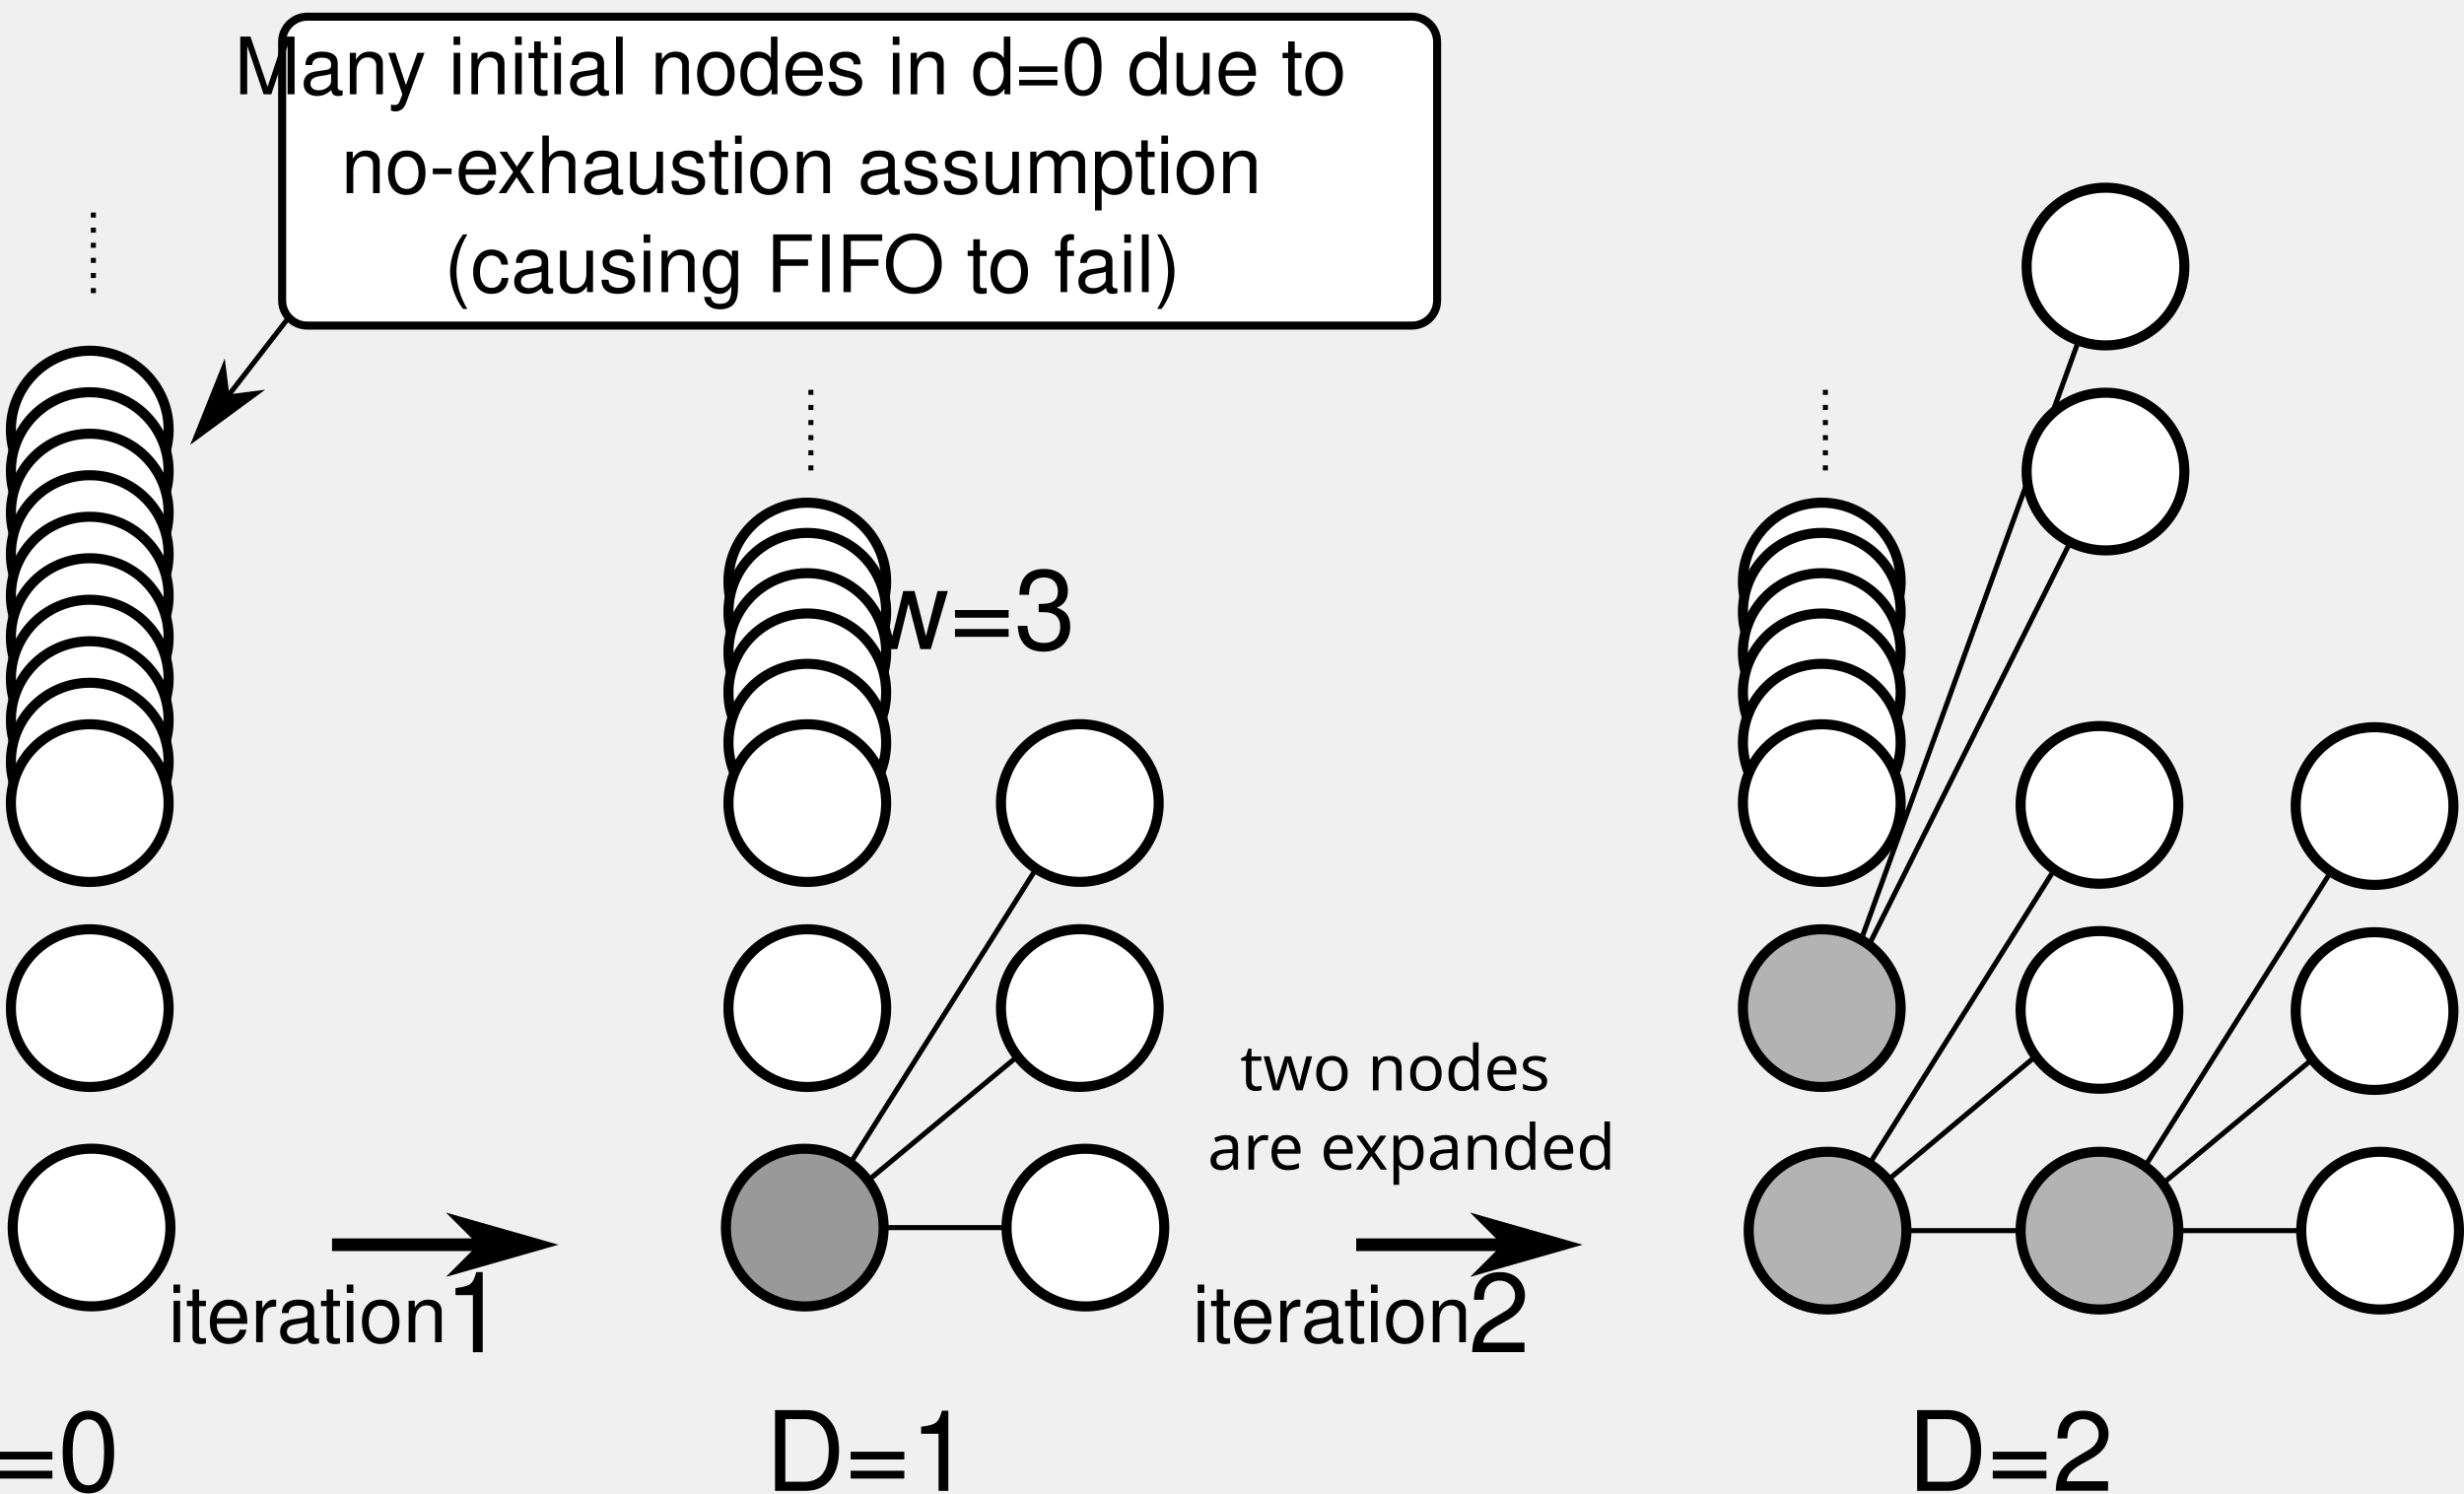
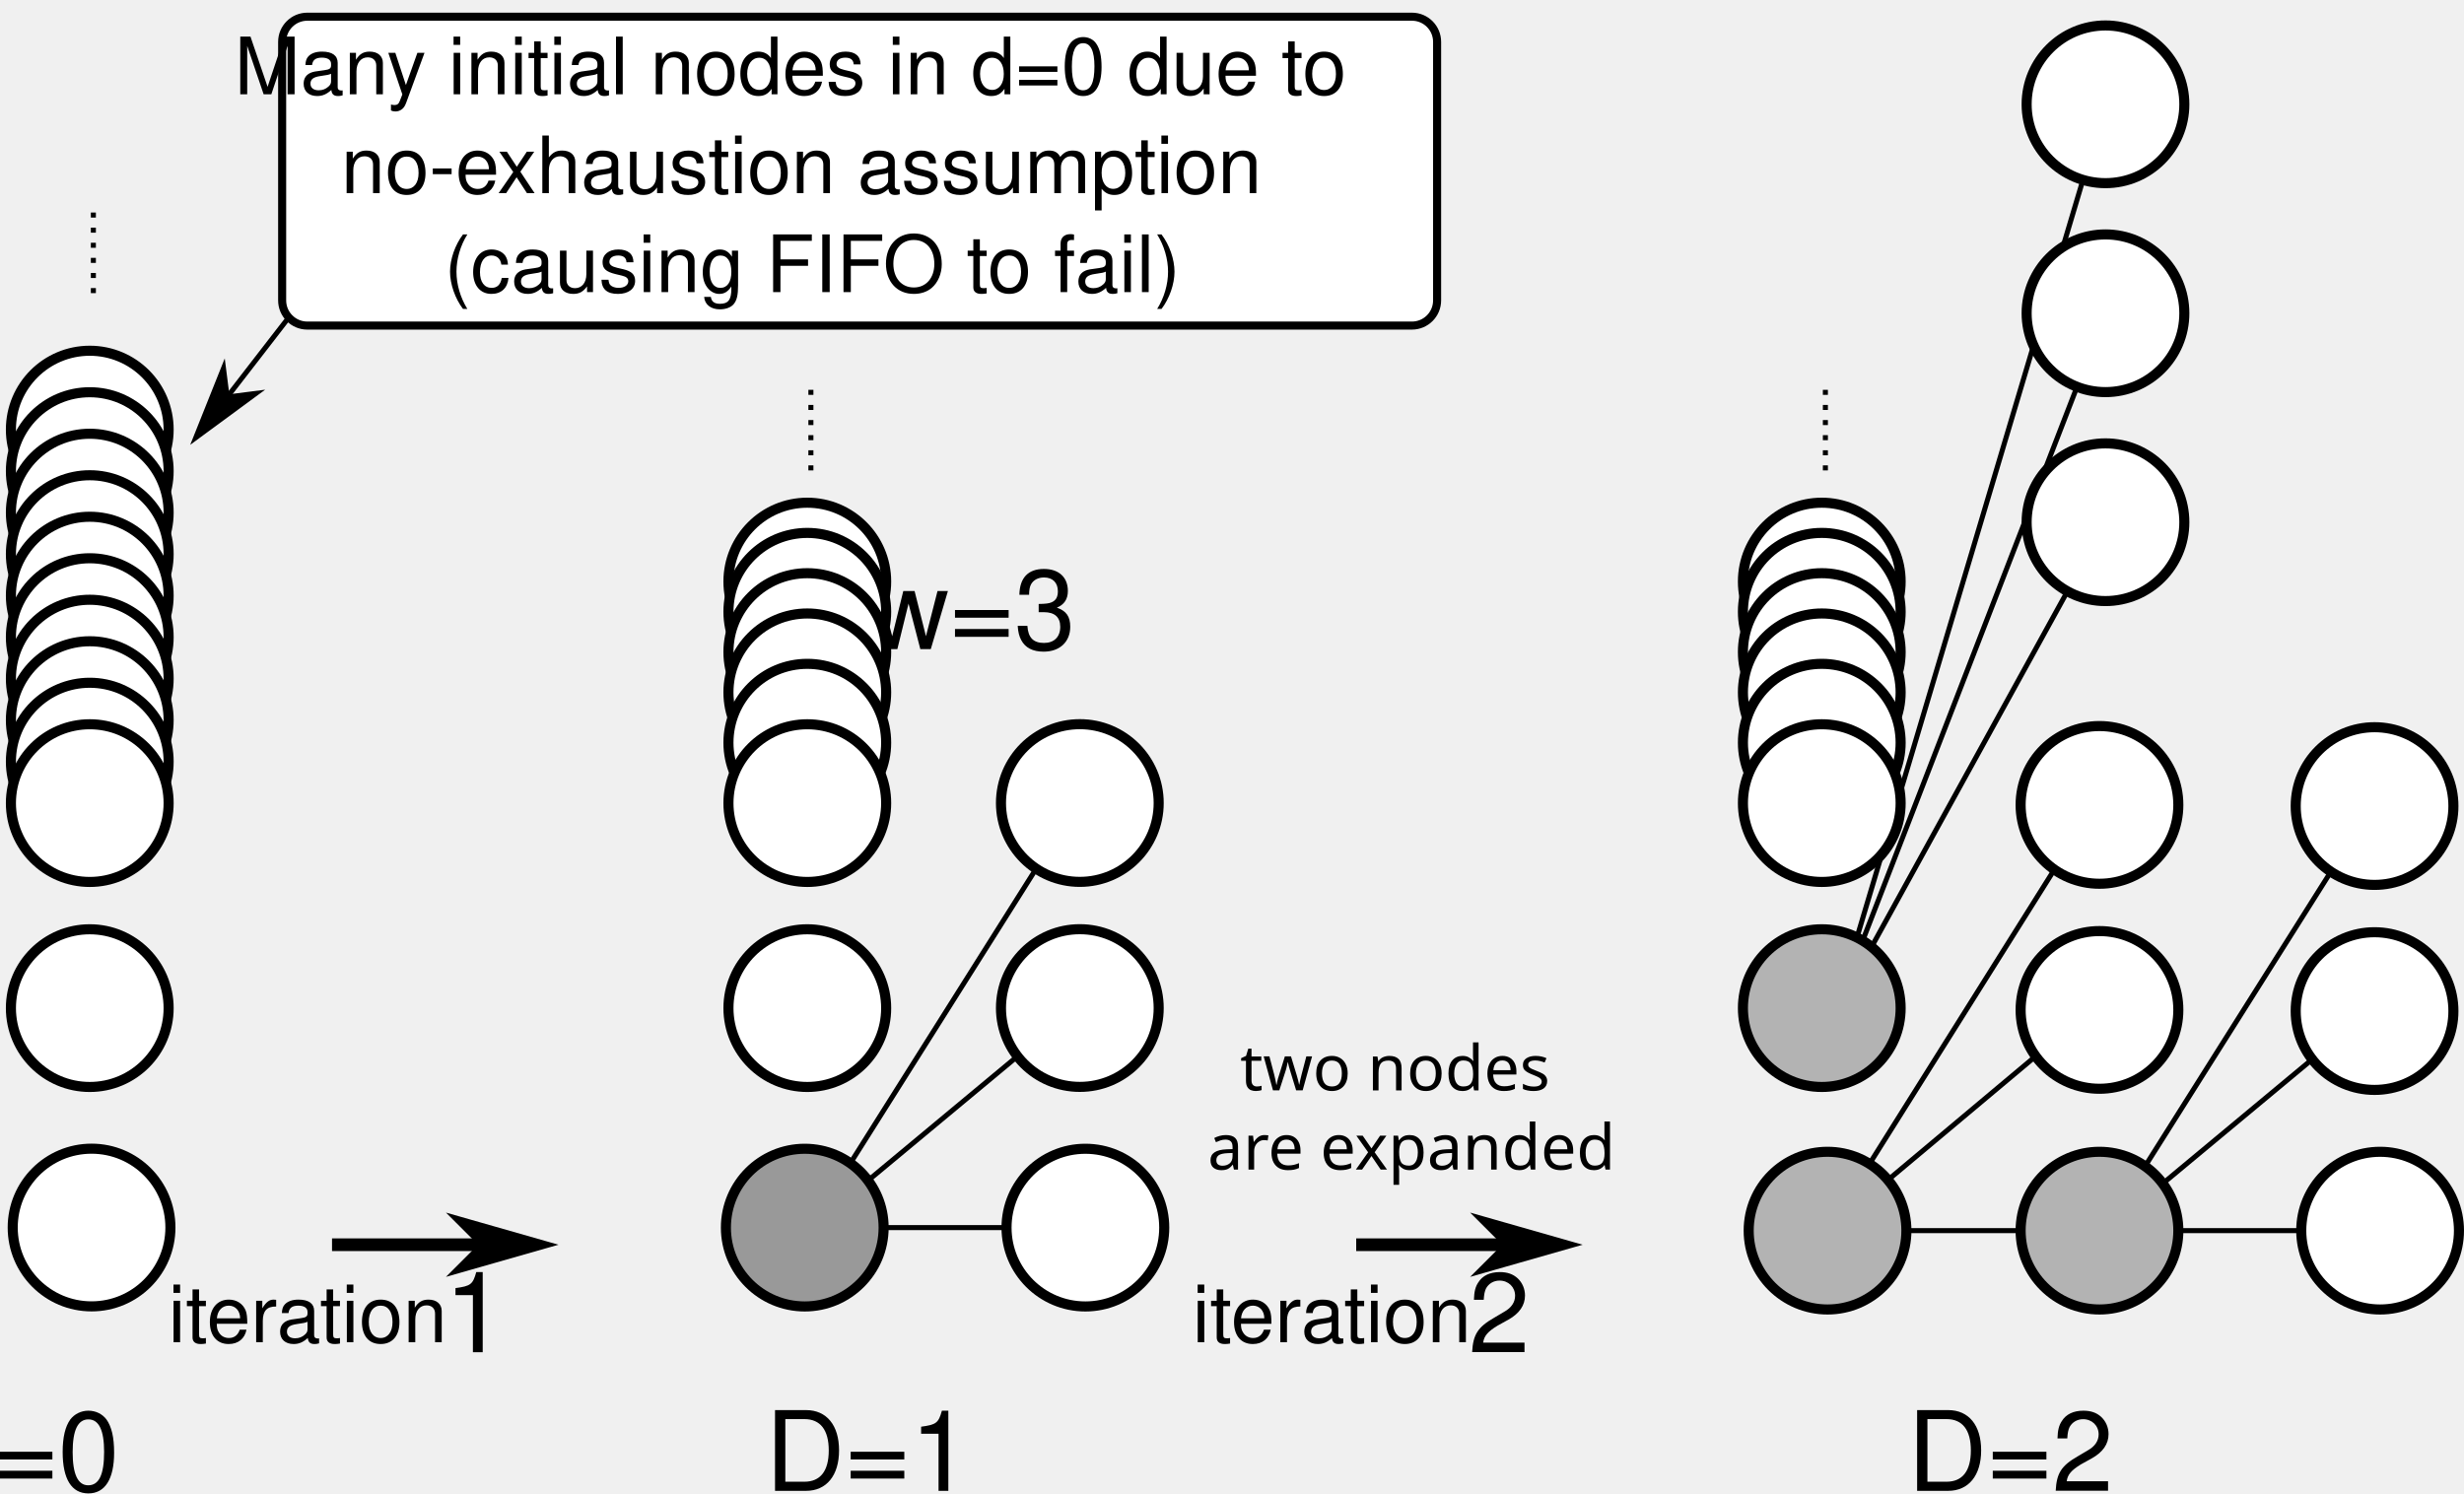
<svg xmlns="http://www.w3.org/2000/svg" width="109.811mm" height="66.562mm" viewBox="0 0 389.094 235.851" id="svg2" version="1.1">
  <defs id="defs4">
    <marker orient="auto" refY="0" refX="0" id="Arrow1Mend" style="overflow:visible">
      <path id="path5081" d="M 0,0 5,-5 -12.5,0 5,5 0,0 Z" style="fill:#000000;fill-opacity:1;fill-rule:evenodd;stroke:#000000;stroke-width:1pt;stroke-opacity:1" transform="matrix(-0.4,0,0,-0.4,-4,0)" />
    </marker>
    <marker orient="auto" refY="0" refX="0" id="Arrow2Lend" style="overflow:visible">
      <path id="path5093" style="fill:#000000;fill-opacity:1;fill-rule:evenodd;stroke:#000000;stroke-width:0.625;stroke-linejoin:round;stroke-opacity:1" d="M 8.719,4.034 -2.207,0.016 8.719,-4.002 c -1.745,2.372 -1.735,5.617 -6e-7,8.035 z" transform="matrix(-1.1,0,0,-1.1,-1.1,0)" />
    </marker>
    <marker orient="auto" refY="0" refX="0" id="marker5519" style="overflow:visible">
      <path id="path5521" d="M 0,0 5,-5 -12.5,0 5,5 0,0 Z" style="fill:#000000;fill-opacity:1;fill-rule:evenodd;stroke:#000000;stroke-width:1pt;stroke-opacity:1" transform="matrix(-0.8,0,0,-0.8,-10,0)" />
    </marker>
    <marker style="overflow:visible" id="marker5467" refX="0" refY="0" orient="auto">
      <path transform="matrix(-0.8,0,0,-0.8,-10,0)" style="fill:#000000;fill-opacity:1;fill-rule:evenodd;stroke:#000000;stroke-width:1pt;stroke-opacity:1" d="M 0,0 5,-5 -12.5,0 5,5 0,0 Z" id="path5469" />
    </marker>
    <marker orient="auto" refY="0" refX="0" id="Arrow1Lend" style="overflow:visible">
      <path id="path5075" d="M 0,0 5,-5 -12.5,0 5,5 0,0 Z" style="fill:#000000;fill-opacity:1;fill-rule:evenodd;stroke:#000000;stroke-width:1pt;stroke-opacity:1" transform="matrix(-0.8,0,0,-0.8,-10,0)" />
    </marker>
    <marker orient="auto" refY="0" refX="0" id="Arrow1Mend-8" style="overflow:visible">
      <path id="path5081-5" d="M 0,0 5,-5 -12.5,0 5,5 0,0 Z" style="fill:#000000;fill-opacity:1;fill-rule:evenodd;stroke:#000000;stroke-width:1pt;stroke-opacity:1" transform="matrix(-0.4,0,0,-0.4,-4,0)" />
    </marker>
    <marker orient="auto" refY="0" refX="0" id="Arrow1Mend-5" style="overflow:visible">
      <path id="path5081-6" d="M 0,0 5,-5 -12.5,0 5,5 0,0 Z" style="fill:#000000;fill-opacity:1;fill-rule:evenodd;stroke:#000000;stroke-width:1pt;stroke-opacity:1" transform="matrix(-0.4,0,0,-0.4,-4,0)" />
    </marker>
  </defs>
  <g id="layer1" transform="translate(157.3081,-87.82205)">
    <path style="fill:none;fill-rule:evenodd;stroke:#000000;stroke-width:0.795px;stroke-linecap:butt;stroke-linejoin:miter;stroke-opacity:1;marker-end:url(#Arrow1Lend)" d="m -103.038,126.746 -23.29,30.106" id="path5066" />
    <text xml:space="preserve" style="color:#000000;font-style:normal;font-variant:normal;font-weight:normal;font-stretch:normal;font-size:17.496px;line-height:125%;font-family:'Nimbus Sans L';-inkscape-font-specification:'Nimbus Sans L';text-indent:0;text-align:center;text-decoration:none;text-decoration-line:none;letter-spacing:normal;word-spacing:normal;text-transform:none;direction:ltr;block-progression:tb;writing-mode:lr-tb;baseline-shift:baseline;text-anchor:middle;display:inline;overflow:visible;visibility:visible;opacity:1;fill:#000000;fill-opacity:1;fill-rule:nonzero;stroke:none;stroke-width:6.7;stroke-linecap:butt;stroke-linejoin:miter;stroke-miterlimit:4;stroke-dasharray:none;stroke-dashoffset:0;stroke-opacity:1;marker:none;marker-start:none;marker-mid:none;marker-end:none;enable-background:accumulate" x="-142.566" y="323.271" id="text4414">
      <tspan id="tspan4416" x="-142.566" y="323.271">D=0</tspan>
    </text>
    <g id="g6090">
      <circle r="12.452" cy="155.666" cx="-143.134" id="path3336-62-6-0-8-4-7-7-8" style="color:#000000;display:inline;overflow:visible;visibility:visible;opacity:1;fill:#ffffff;fill-opacity:1;fill-rule:nonzero;stroke:#000000;stroke-width:1.591;stroke-linecap:butt;stroke-linejoin:miter;stroke-miterlimit:4;stroke-dasharray:none;stroke-dashoffset:0;stroke-opacity:1;marker:none;marker-start:none;marker-mid:none;marker-end:none;enable-background:accumulate" />
      <circle r="12.452" cy="162.22" cx="-143.134" id="path3336-62-6-0-8-4-7-10" style="color:#000000;display:inline;overflow:visible;visibility:visible;opacity:1;fill:#ffffff;fill-opacity:1;fill-rule:nonzero;stroke:#000000;stroke-width:1.591;stroke-linecap:butt;stroke-linejoin:miter;stroke-miterlimit:4;stroke-dasharray:none;stroke-dashoffset:0;stroke-opacity:1;marker:none;marker-start:none;marker-mid:none;marker-end:none;enable-background:accumulate" />
      <circle r="12.452" cy="168.775" cx="-143.134" id="path3336-62-6-0-8-4-91-3" style="color:#000000;display:inline;overflow:visible;visibility:visible;opacity:1;fill:#ffffff;fill-opacity:1;fill-rule:nonzero;stroke:#000000;stroke-width:1.591;stroke-linecap:butt;stroke-linejoin:miter;stroke-miterlimit:4;stroke-dasharray:none;stroke-dashoffset:0;stroke-opacity:1;marker:none;marker-start:none;marker-mid:none;marker-end:none;enable-background:accumulate" />
      <circle r="12.452" cy="175.329" cx="-143.134" id="path3336-62-6-0-8-4-0-0" style="color:#000000;display:inline;overflow:visible;visibility:visible;opacity:1;fill:#ffffff;fill-opacity:1;fill-rule:nonzero;stroke:#000000;stroke-width:1.591;stroke-linecap:butt;stroke-linejoin:miter;stroke-miterlimit:4;stroke-dasharray:none;stroke-dashoffset:0;stroke-opacity:1;marker:none;marker-start:none;marker-mid:none;marker-end:none;enable-background:accumulate" />
      <circle r="12.452" cy="181.884" cx="-143.134" id="path3336-62-6-0-8-4-7-7" style="color:#000000;display:inline;overflow:visible;visibility:visible;opacity:1;fill:#ffffff;fill-opacity:1;fill-rule:nonzero;stroke:#000000;stroke-width:1.591;stroke-linecap:butt;stroke-linejoin:miter;stroke-miterlimit:4;stroke-dasharray:none;stroke-dashoffset:0;stroke-opacity:1;marker:none;marker-start:none;marker-mid:none;marker-end:none;enable-background:accumulate" />
      <circle r="12.452" cy="188.439" cx="-143.134" id="path3336-62-6-0-8-4-7" style="color:#000000;display:inline;overflow:visible;visibility:visible;opacity:1;fill:#ffffff;fill-opacity:1;fill-rule:nonzero;stroke:#000000;stroke-width:1.591;stroke-linecap:butt;stroke-linejoin:miter;stroke-miterlimit:4;stroke-dasharray:none;stroke-dashoffset:0;stroke-opacity:1;marker:none;marker-start:none;marker-mid:none;marker-end:none;enable-background:accumulate" />
      <circle r="12.452" cy="194.993" cx="-143.134" id="path3336-62-6-0-8-4-91" style="color:#000000;display:inline;overflow:visible;visibility:visible;opacity:1;fill:#ffffff;fill-opacity:1;fill-rule:nonzero;stroke:#000000;stroke-width:1.591;stroke-linecap:butt;stroke-linejoin:miter;stroke-miterlimit:4;stroke-dasharray:none;stroke-dashoffset:0;stroke-opacity:1;marker:none;marker-start:none;marker-mid:none;marker-end:none;enable-background:accumulate" />
      <circle r="12.452" cy="201.548" cx="-143.134" id="path3336-62-6-0-8-4-0" style="color:#000000;display:inline;overflow:visible;visibility:visible;opacity:1;fill:#ffffff;fill-opacity:1;fill-rule:nonzero;stroke:#000000;stroke-width:1.591;stroke-linecap:butt;stroke-linejoin:miter;stroke-miterlimit:4;stroke-dasharray:none;stroke-dashoffset:0;stroke-opacity:1;marker:none;marker-start:none;marker-mid:none;marker-end:none;enable-background:accumulate" />
      <circle r="12.452" cy="208.102" cx="-143.134" id="path3336-62-6-0-8-4-9" style="color:#000000;display:inline;overflow:visible;visibility:visible;opacity:1;fill:#ffffff;fill-opacity:1;fill-rule:nonzero;stroke:#000000;stroke-width:1.591;stroke-linecap:butt;stroke-linejoin:miter;stroke-miterlimit:4;stroke-dasharray:none;stroke-dashoffset:0;stroke-opacity:1;marker:none;marker-start:none;marker-mid:none;marker-end:none;enable-background:accumulate" />
      <circle r="12.452" cy="281.686" cx="-142.85" id="path3336-3-7-6" style="color:#000000;display:inline;overflow:visible;visibility:visible;opacity:1;fill:#ffffff;fill-opacity:1;fill-rule:nonzero;stroke:#000000;stroke-width:1.591;stroke-linecap:butt;stroke-linejoin:miter;stroke-miterlimit:4;stroke-dasharray:none;stroke-dashoffset:0;stroke-opacity:1;marker:none;marker-start:none;marker-mid:none;marker-end:none;enable-background:accumulate" />
      <circle r="12.452" cy="247.035" cx="-143.134" id="path3336-35-2-2-2-5" style="color:#000000;display:inline;overflow:visible;visibility:visible;opacity:1;fill:#ffffff;fill-opacity:1;fill-rule:nonzero;stroke:#000000;stroke-width:1.591;stroke-linecap:butt;stroke-linejoin:miter;stroke-miterlimit:4;stroke-dasharray:none;stroke-dashoffset:0;stroke-opacity:1;marker:none;marker-start:none;marker-mid:none;marker-end:none;enable-background:accumulate" />
      <circle r="12.452" cy="214.657" cx="-143.134" id="path3336-62-6-0-8-4" style="color:#000000;display:inline;overflow:visible;visibility:visible;opacity:1;fill:#ffffff;fill-opacity:1;fill-rule:nonzero;stroke:#000000;stroke-width:1.591;stroke-linecap:butt;stroke-linejoin:miter;stroke-miterlimit:4;stroke-dasharray:none;stroke-dashoffset:0;stroke-opacity:1;marker:none;marker-start:none;marker-mid:none;marker-end:none;enable-background:accumulate" />
      <path id="path4527" d="m -142.566,134.113 0,-14.201" style="fill:none;fill-rule:evenodd;stroke:#000000;stroke-width:0.795;stroke-linecap:butt;stroke-linejoin:miter;stroke-miterlimit:4;stroke-dasharray:0.795, 1.591;stroke-dashoffset:0;stroke-opacity:1" />
    </g>
    <rect style="color:#000000;clip-rule:nonzero;display:inline;overflow:visible;visibility:visible;opacity:1;isolation:auto;mix-blend-mode:normal;color-interpolation:sRGB;color-interpolation-filters:linearRGB;solid-color:#000000;solid-opacity:1;fill:#ffffff;fill-opacity:1;fill-rule:nonzero;stroke:#000000;stroke-width:1.272;stroke-linecap:butt;stroke-linejoin:miter;stroke-miterlimit:4;stroke-dasharray:none;stroke-dashoffset:0;stroke-opacity:1;marker:none;marker-start:none;marker-mid:none;marker-end:none;color-rendering:auto;image-rendering:auto;shape-rendering:auto;text-rendering:auto;enable-background:accumulate" id="rect5348" width="182.383" height="48.783" x="-112.755" y="90.458" rx="3.976" ry="3.976" />
    <text xml:space="preserve" style="color:#000000;font-style:normal;font-variant:normal;font-weight:normal;font-stretch:normal;font-size:17.496px;line-height:125%;font-family:'Nimbus Sans L';-inkscape-font-specification:'Nimbus Sans L';text-indent:0;text-align:center;text-decoration:none;text-decoration-line:none;text-decoration-style:solid;text-decoration-color:#000000;letter-spacing:normal;word-spacing:normal;text-transform:none;direction:ltr;block-progression:tb;writing-mode:lr-tb;baseline-shift:baseline;text-anchor:middle;white-space:normal;clip-rule:nonzero;display:inline;overflow:visible;visibility:visible;opacity:1;isolation:auto;mix-blend-mode:normal;color-interpolation:sRGB;color-interpolation-filters:linearRGB;solid-color:#000000;solid-opacity:1;fill:#000000;fill-opacity:1;fill-rule:nonzero;stroke:none;stroke-width:6.7;stroke-linecap:butt;stroke-linejoin:miter;stroke-miterlimit:4;stroke-dasharray:none;stroke-dashoffset:0;stroke-opacity:1;marker:none;marker-start:none;marker-mid:none;marker-end:none;color-rendering:auto;image-rendering:auto;shape-rendering:auto;text-rendering:auto;enable-background:accumulate" x="266.315" y="320.716" id="text4911">
      <tspan id="tspan4913" x="266.315" y="320.716" />
    </text>
    <text xml:space="preserve" style="color:#000000;font-style:normal;font-variant:normal;font-weight:normal;font-stretch:normal;font-size:17.496px;line-height:125%;font-family:'Nimbus Sans L';-inkscape-font-specification:'Nimbus Sans L';text-indent:0;text-align:center;text-decoration:none;text-decoration-line:none;letter-spacing:normal;word-spacing:normal;text-transform:none;direction:ltr;block-progression:tb;writing-mode:lr-tb;baseline-shift:baseline;text-anchor:middle;display:inline;overflow:visible;visibility:visible;opacity:1;fill:#000000;fill-opacity:1;fill-rule:nonzero;stroke:none;stroke-width:6.7;stroke-linecap:butt;stroke-linejoin:miter;stroke-miterlimit:4;stroke-dasharray:none;stroke-dashoffset:0;stroke-opacity:1;marker:none;marker-start:none;marker-mid:none;marker-end:none;enable-background:accumulate" x="-8.036" y="323.271" id="text4414-0">
      <tspan id="tspan4416-7" x="-8.036" y="323.271">D=1</tspan>
    </text>
    <g id="g6071" transform="translate(14,0)">
      <text id="text4224" y="190.334" x="-0.699" style="color:#000000;font-style:normal;font-variant:normal;font-weight:normal;font-stretch:normal;font-size:17.496px;line-height:125%;font-family:'Nimbus Sans L';-inkscape-font-specification:'Nimbus Sans L';text-indent:0;text-align:center;text-decoration:none;text-decoration-line:none;letter-spacing:normal;word-spacing:normal;text-transform:none;direction:ltr;block-progression:tb;writing-mode:lr-tb;baseline-shift:baseline;text-anchor:middle;display:inline;overflow:visible;visibility:visible;opacity:1;fill:#000000;fill-opacity:1;fill-rule:nonzero;stroke:none;stroke-width:6.7;stroke-linecap:butt;stroke-linejoin:miter;stroke-miterlimit:4;stroke-dasharray:none;stroke-dashoffset:0;stroke-opacity:1;marker:none;marker-start:none;marker-mid:none;marker-end:none;enable-background:accumulate" xml:space="preserve">
        <tspan y="190.334" x="-0.699" id="tspan4226">w=3</tspan>
      </text>
      <path id="path4218-3-8-9" d="m -0.79,246.455 -42.944,35.709" style="fill:none;fill-rule:evenodd;stroke:#000000;stroke-width:0.795px;stroke-linecap:butt;stroke-linejoin:miter;stroke-opacity:1" />
      <path id="path4216-6-7-2" d="m -0.79,214.076 -42.944,68.087" style="fill:none;fill-rule:evenodd;stroke:#000000;stroke-width:0.795px;stroke-linecap:butt;stroke-linejoin:miter;stroke-opacity:1" />
      <circle r="12.452" cy="247.023" cx="-0.79" id="path3336-35-2-2-2" style="color:#000000;display:inline;overflow:visible;visibility:visible;opacity:1;fill:#ffffff;fill-opacity:1;fill-rule:nonzero;stroke:#000000;stroke-width:1.591;stroke-linecap:butt;stroke-linejoin:miter;stroke-miterlimit:4;stroke-dasharray:none;stroke-dashoffset:0;stroke-opacity:1;marker:none;marker-start:none;marker-mid:none;marker-end:none;enable-background:accumulate" />
      <circle r="12.452" cy="214.644" cx="-0.79" id="path3336-62-6-0-8" style="color:#000000;display:inline;overflow:visible;visibility:visible;opacity:1;fill:#ffffff;fill-opacity:1;fill-rule:nonzero;stroke:#000000;stroke-width:1.591;stroke-linecap:butt;stroke-linejoin:miter;stroke-miterlimit:4;stroke-dasharray:none;stroke-dashoffset:0;stroke-opacity:1;marker:none;marker-start:none;marker-mid:none;marker-end:none;enable-background:accumulate" />
      <path id="path4222-9" d="m 0.087,281.698 -44.314,0" style="fill:none;fill-rule:evenodd;stroke:#000000;stroke-width:0.795px;stroke-linecap:butt;stroke-linejoin:miter;stroke-opacity:1" />
      <circle r="12.452" cy="281.698" cx="-44.227" id="path3336-3-7" style="color:#000000;display:inline;overflow:visible;visibility:visible;opacity:1;fill:#999999;fill-opacity:1;fill-rule:nonzero;stroke:#000000;stroke-width:1.591;stroke-linecap:butt;stroke-linejoin:miter;stroke-miterlimit:4;stroke-dasharray:none;stroke-dashoffset:0;stroke-opacity:1;marker:none;marker-start:none;marker-mid:none;marker-end:none;enable-background:accumulate" />
      <circle r="12.452" cy="281.698" cx="0.087" id="path3336-6-3" style="color:#000000;display:inline;overflow:visible;visibility:visible;opacity:1;fill:#ffffff;fill-opacity:1;fill-rule:nonzero;stroke:#000000;stroke-width:1.591;stroke-linecap:butt;stroke-linejoin:miter;stroke-miterlimit:4;stroke-dasharray:none;stroke-dashoffset:0;stroke-opacity:1;marker:none;marker-start:none;marker-mid:none;marker-end:none;enable-background:accumulate" />
      <circle r="12.452" cy="247.035" cx="-43.826" id="path3336-35-2-2-2-5-5" style="color:#000000;display:inline;overflow:visible;visibility:visible;opacity:1;fill:#ffffff;fill-opacity:1;fill-rule:nonzero;stroke:#000000;stroke-width:1.591;stroke-linecap:butt;stroke-linejoin:miter;stroke-miterlimit:4;stroke-dasharray:none;stroke-dashoffset:0;stroke-opacity:1;marker:none;marker-start:none;marker-mid:none;marker-end:none;enable-background:accumulate" />
      <path id="path4527-3" d="m -43.258,162.113 0,-14.201" style="fill:none;fill-rule:evenodd;stroke:#000000;stroke-width:0.795;stroke-linecap:butt;stroke-linejoin:miter;stroke-miterlimit:4;stroke-dasharray:0.795, 1.591;stroke-dashoffset:0;stroke-opacity:1" />
      <circle r="12.452" cy="179.666" cx="-43.826" id="path3336-62-6-0-8-4-7-7-1" style="color:#000000;display:inline;overflow:visible;visibility:visible;opacity:1;fill:#ffffff;fill-opacity:1;fill-rule:nonzero;stroke:#000000;stroke-width:1.591;stroke-linecap:butt;stroke-linejoin:miter;stroke-miterlimit:4;stroke-dasharray:none;stroke-dashoffset:0;stroke-opacity:1;marker:none;marker-start:none;marker-mid:none;marker-end:none;enable-background:accumulate" />
      <circle r="12.452" cy="184.437" cx="-43.826" id="path3336-62-6-0-8-4-7-1" style="color:#000000;display:inline;overflow:visible;visibility:visible;opacity:1;fill:#ffffff;fill-opacity:1;fill-rule:nonzero;stroke:#000000;stroke-width:1.591;stroke-linecap:butt;stroke-linejoin:miter;stroke-miterlimit:4;stroke-dasharray:none;stroke-dashoffset:0;stroke-opacity:1;marker:none;marker-start:none;marker-mid:none;marker-end:none;enable-background:accumulate" />
      <circle r="12.452" cy="190.799" cx="-43.826" id="path3336-62-6-0-8-4-91-5" style="color:#000000;display:inline;overflow:visible;visibility:visible;opacity:1;fill:#ffffff;fill-opacity:1;fill-rule:nonzero;stroke:#000000;stroke-width:1.591;stroke-linecap:butt;stroke-linejoin:miter;stroke-miterlimit:4;stroke-dasharray:none;stroke-dashoffset:0;stroke-opacity:1;marker:none;marker-start:none;marker-mid:none;marker-end:none;enable-background:accumulate" />
      <circle r="12.452" cy="197.161" cx="-43.826" id="path3336-62-6-0-8-4-0-9" style="color:#000000;display:inline;overflow:visible;visibility:visible;opacity:1;fill:#ffffff;fill-opacity:1;fill-rule:nonzero;stroke:#000000;stroke-width:1.591;stroke-linecap:butt;stroke-linejoin:miter;stroke-miterlimit:4;stroke-dasharray:none;stroke-dashoffset:0;stroke-opacity:1;marker:none;marker-start:none;marker-mid:none;marker-end:none;enable-background:accumulate" />
      <circle r="12.452" cy="205.114" cx="-43.826" id="path3336-62-6-0-8-4-9-7" style="color:#000000;display:inline;overflow:visible;visibility:visible;opacity:1;fill:#ffffff;fill-opacity:1;fill-rule:nonzero;stroke:#000000;stroke-width:1.591;stroke-linecap:butt;stroke-linejoin:miter;stroke-miterlimit:4;stroke-dasharray:none;stroke-dashoffset:0;stroke-opacity:1;marker:none;marker-start:none;marker-mid:none;marker-end:none;enable-background:accumulate" />
      <circle r="12.452" cy="214.657" cx="-43.826" id="path3336-62-6-0-8-4-76" style="color:#000000;display:inline;overflow:visible;visibility:visible;opacity:1;fill:#ffffff;fill-opacity:1;fill-rule:nonzero;stroke:#000000;stroke-width:1.591;stroke-linecap:butt;stroke-linejoin:miter;stroke-miterlimit:4;stroke-dasharray:none;stroke-dashoffset:0;stroke-opacity:1;marker:none;marker-start:none;marker-mid:none;marker-end:none;enable-background:accumulate" />
    </g>
    <text xml:space="preserve" style="color:#000000;font-style:normal;font-variant:normal;font-weight:normal;font-stretch:normal;font-size:17.496px;line-height:125%;font-family:'Nimbus Sans L';-inkscape-font-specification:'Nimbus Sans L';text-indent:0;text-align:center;text-decoration:none;text-decoration-line:none;letter-spacing:normal;word-spacing:normal;text-transform:none;direction:ltr;block-progression:tb;writing-mode:lr-tb;baseline-shift:baseline;text-anchor:middle;display:inline;overflow:visible;visibility:visible;opacity:1;fill:#000000;fill-opacity:1;fill-rule:nonzero;stroke:none;stroke-width:6.7;stroke-linecap:butt;stroke-linejoin:miter;stroke-miterlimit:4;stroke-dasharray:none;stroke-dashoffset:0;stroke-opacity:1;marker:none;marker-start:none;marker-mid:none;marker-end:none;enable-background:accumulate" x="172.315" y="323.271" id="text4414-6-6">
      <tspan id="tspan4416-8-1" x="172.315" y="323.271">D=2</tspan>
    </text>
    <g id="g6044" transform="translate(50,0)">
-       <path id="path4218-0-3" d="M 125.173,162.296 82.23,248.277" style="fill:none;fill-rule:evenodd;stroke:#000000;stroke-width:0.795px;stroke-linecap:butt;stroke-linejoin:miter;stroke-opacity:1" />
-       <path id="path4216-63-1" d="M 125.173,129.918 82.23,248.277" style="fill:none;fill-rule:evenodd;stroke:#000000;stroke-width:0.795px;stroke-linecap:butt;stroke-linejoin:miter;stroke-opacity:1" />
-       <circle r="12.452" cy="162.296" cx="125.173" id="path3336-35-1-4" style="color:#000000;display:inline;overflow:visible;visibility:visible;opacity:1;fill:#ffffff;fill-opacity:1;fill-rule:nonzero;stroke:#000000;stroke-width:1.591;stroke-linecap:butt;stroke-linejoin:miter;stroke-miterlimit:4;stroke-dasharray:none;stroke-dashoffset:0;stroke-opacity:1;marker:none;marker-start:none;marker-mid:none;marker-end:none;enable-background:accumulate" />
-       <circle r="12.452" cy="129.918" cx="125.173" id="path3336-62-5-9" style="color:#000000;display:inline;overflow:visible;visibility:visible;opacity:1;fill:#ffffff;fill-opacity:1;fill-rule:nonzero;stroke:#000000;stroke-width:1.591;stroke-linecap:butt;stroke-linejoin:miter;stroke-miterlimit:4;stroke-dasharray:none;stroke-dashoffset:0;stroke-opacity:1;marker:none;marker-start:none;marker-mid:none;marker-end:none;enable-background:accumulate" />
+       <path id="path4216-63-1-5" d="M 125.173,104.296 82.23,248.277" style="fill:none;fill-rule:evenodd;stroke:#000000;stroke-width:0.795px;stroke-linecap:butt;stroke-linejoin:miter;stroke-opacity:1" />
+       <path id="path4216-63-1" d="M 125.173,137.296 82.23,248.277" style="fill:none;fill-rule:evenodd;stroke:#000000;stroke-width:0.795px;stroke-linecap:butt;stroke-linejoin:miter;stroke-opacity:1" />
+       <circle r="12.452" cy="104.296" cx="125.173" id="path3336-35-1-4-3" style="color:#000000;display:inline;overflow:visible;visibility:visible;opacity:1;fill:#ffffff;fill-opacity:1;fill-rule:nonzero;stroke:#000000;stroke-width:1.591;stroke-linecap:butt;stroke-linejoin:miter;stroke-miterlimit:4;stroke-dasharray:none;stroke-dashoffset:0;stroke-opacity:1;marker:none;marker-start:none;marker-mid:none;marker-end:none;enable-background:accumulate" />
+       <circle r="12.452" cy="137.296" cx="125.173" id="path3336-62-5-9" style="color:#000000;display:inline;overflow:visible;visibility:visible;opacity:1;fill:#ffffff;fill-opacity:1;fill-rule:nonzero;stroke:#000000;stroke-width:1.591;stroke-linecap:butt;stroke-linejoin:miter;stroke-miterlimit:4;stroke-dasharray:none;stroke-dashoffset:0;stroke-opacity:1;marker:none;marker-start:none;marker-mid:none;marker-end:none;enable-background:accumulate" />
+       <path id="path4218-0-3" d="m 125.173,170.296 -42.944,77.98" style="fill:none;fill-rule:evenodd;stroke:#000000;stroke-width:0.795px;stroke-linecap:butt;stroke-linejoin:miter;stroke-opacity:1" />
+       <circle r="12.452" cy="170.296" cx="125.173" id="path3336-35-1-4" style="color:#000000;display:inline;overflow:visible;visibility:visible;opacity:1;fill:#ffffff;fill-opacity:1;fill-rule:nonzero;stroke:#000000;stroke-width:1.591;stroke-linecap:butt;stroke-linejoin:miter;stroke-miterlimit:4;stroke-dasharray:none;stroke-dashoffset:0;stroke-opacity:1;marker:none;marker-start:none;marker-mid:none;marker-end:none;enable-background:accumulate" />
      <path id="path4218-3-8-2" d="M 167.663,246.932 124.719,282.641" style="fill:none;fill-rule:evenodd;stroke:#000000;stroke-width:0.795px;stroke-linecap:butt;stroke-linejoin:miter;stroke-opacity:1" />
      <path id="path4216-6-7-0" d="M 167.663,214.554 124.719,282.641" style="fill:none;fill-rule:evenodd;stroke:#000000;stroke-width:0.795px;stroke-linecap:butt;stroke-linejoin:miter;stroke-opacity:1" />
      <circle r="12.452" cy="247.5" cx="167.663" id="path3336-35-2-2-6" style="color:#000000;display:inline;overflow:visible;visibility:visible;opacity:1;fill:#ffffff;fill-opacity:1;fill-rule:nonzero;stroke:#000000;stroke-width:1.591;stroke-linecap:butt;stroke-linejoin:miter;stroke-miterlimit:4;stroke-dasharray:none;stroke-dashoffset:0;stroke-opacity:1;marker:none;marker-start:none;marker-mid:none;marker-end:none;enable-background:accumulate" />
      <circle r="12.452" cy="215.122" cx="167.663" id="path3336-62-6-0-89" style="color:#000000;display:inline;overflow:visible;visibility:visible;opacity:1;fill:#ffffff;fill-opacity:1;fill-rule:nonzero;stroke:#000000;stroke-width:1.591;stroke-linecap:butt;stroke-linejoin:miter;stroke-miterlimit:4;stroke-dasharray:none;stroke-dashoffset:0;stroke-opacity:1;marker:none;marker-start:none;marker-mid:none;marker-end:none;enable-background:accumulate" />
      <path id="path4222-2" d="m 168.539,282.176 -44.314,0" style="fill:none;fill-rule:evenodd;stroke:#000000;stroke-width:0.795px;stroke-linecap:butt;stroke-linejoin:miter;stroke-opacity:1" />
      <path id="path4220-6" d="m 124.225,282.176 -42.944,0" style="fill:none;fill-rule:evenodd;stroke:#000000;stroke-width:0.795px;stroke-linecap:butt;stroke-linejoin:miter;stroke-opacity:1" />
      <path id="path4218-6" d="M 124.225,246.183 81.282,282.176" style="fill:none;fill-rule:evenodd;stroke:#000000;stroke-width:0.795px;stroke-linecap:butt;stroke-linejoin:miter;stroke-opacity:1" />
      <path id="path4216-4" d="M 124.225,213.805 81.282,282.176" style="fill:none;fill-rule:evenodd;stroke:#000000;stroke-width:0.795px;stroke-linecap:butt;stroke-linejoin:miter;stroke-opacity:1" />
      <circle r="12.452" cy="282.176" cx="81.282" id="path3336-9" style="color:#000000;display:inline;overflow:visible;visibility:visible;opacity:1;fill:#b3b3b3;fill-opacity:1;fill-rule:nonzero;stroke:#000000;stroke-width:1.591;stroke-linecap:butt;stroke-linejoin:miter;stroke-miterlimit:4;stroke-dasharray:none;stroke-dashoffset:0;stroke-opacity:1;marker:none;marker-start:none;marker-mid:none;marker-end:none;enable-background:accumulate" />
      <circle r="12.452" cy="282.176" cx="124.225" id="path3336-3-5" style="color:#000000;display:inline;overflow:visible;visibility:visible;opacity:1;fill:#b3b3b3;fill-opacity:1;fill-rule:nonzero;stroke:#000000;stroke-width:1.591;stroke-linecap:butt;stroke-linejoin:miter;stroke-miterlimit:4;stroke-dasharray:none;stroke-dashoffset:0;stroke-opacity:1;marker:none;marker-start:none;marker-mid:none;marker-end:none;enable-background:accumulate" />
      <circle r="12.452" cy="282.176" cx="168.539" id="path3336-6-0" style="color:#000000;display:inline;overflow:visible;visibility:visible;opacity:1;fill:#ffffff;fill-opacity:1;fill-rule:nonzero;stroke:#000000;stroke-width:1.591;stroke-linecap:butt;stroke-linejoin:miter;stroke-miterlimit:4;stroke-dasharray:none;stroke-dashoffset:0;stroke-opacity:1;marker:none;marker-start:none;marker-mid:none;marker-end:none;enable-background:accumulate" />
      <circle r="12.452" cy="247.319" cx="124.225" id="path3336-35-4" style="color:#000000;display:inline;overflow:visible;visibility:visible;opacity:1;fill:#ffffff;fill-opacity:1;fill-rule:nonzero;stroke:#000000;stroke-width:1.591;stroke-linecap:butt;stroke-linejoin:miter;stroke-miterlimit:4;stroke-dasharray:none;stroke-dashoffset:0;stroke-opacity:1;marker:none;marker-start:none;marker-mid:none;marker-end:none;enable-background:accumulate" />
      <circle r="12.452" cy="214.941" cx="124.225" id="path3336-62-8" style="color:#000000;display:inline;overflow:visible;visibility:visible;opacity:1;fill:#ffffff;fill-opacity:1;fill-rule:nonzero;stroke:#000000;stroke-width:1.591;stroke-linecap:butt;stroke-linejoin:miter;stroke-miterlimit:4;stroke-dasharray:none;stroke-dashoffset:0;stroke-opacity:1;marker:none;marker-start:none;marker-mid:none;marker-end:none;enable-background:accumulate" />
      <circle r="12.452" cy="247.035" cx="80.373" id="path3336-35-2-2-2-5-5-7-7" style="color:#000000;display:inline;overflow:visible;visibility:visible;opacity:1;fill:#b3b3b3;fill-opacity:1;fill-rule:nonzero;stroke:#000000;stroke-width:1.591;stroke-linecap:butt;stroke-linejoin:miter;stroke-miterlimit:4;stroke-dasharray:none;stroke-dashoffset:0;stroke-opacity:1;marker:none;marker-start:none;marker-mid:none;marker-end:none;enable-background:accumulate" />
      <path id="path4527-3-3-6" d="m 80.941,162.113 0,-14.201" style="fill:none;fill-rule:evenodd;stroke:#000000;stroke-width:0.795;stroke-linecap:butt;stroke-linejoin:miter;stroke-miterlimit:4;stroke-dasharray:0.795, 1.591;stroke-dashoffset:0;stroke-opacity:1" />
      <circle r="12.452" cy="179.666" cx="80.373" id="path3336-62-6-0-8-4-7-7-9" style="color:#000000;display:inline;overflow:visible;visibility:visible;opacity:1;fill:#ffffff;fill-opacity:1;fill-rule:nonzero;stroke:#000000;stroke-width:1.591;stroke-linecap:butt;stroke-linejoin:miter;stroke-miterlimit:4;stroke-dasharray:none;stroke-dashoffset:0;stroke-opacity:1;marker:none;marker-start:none;marker-mid:none;marker-end:none;enable-background:accumulate" />
      <circle r="12.452" cy="184.437" cx="80.373" id="path3336-62-6-0-8-4-7-4" style="color:#000000;display:inline;overflow:visible;visibility:visible;opacity:1;fill:#ffffff;fill-opacity:1;fill-rule:nonzero;stroke:#000000;stroke-width:1.591;stroke-linecap:butt;stroke-linejoin:miter;stroke-miterlimit:4;stroke-dasharray:none;stroke-dashoffset:0;stroke-opacity:1;marker:none;marker-start:none;marker-mid:none;marker-end:none;enable-background:accumulate" />
      <circle r="12.452" cy="190.799" cx="80.373" id="path3336-62-6-0-8-4-91-8" style="color:#000000;display:inline;overflow:visible;visibility:visible;opacity:1;fill:#ffffff;fill-opacity:1;fill-rule:nonzero;stroke:#000000;stroke-width:1.591;stroke-linecap:butt;stroke-linejoin:miter;stroke-miterlimit:4;stroke-dasharray:none;stroke-dashoffset:0;stroke-opacity:1;marker:none;marker-start:none;marker-mid:none;marker-end:none;enable-background:accumulate" />
      <circle r="12.452" cy="197.161" cx="80.373" id="path3336-62-6-0-8-4-0-1" style="color:#000000;display:inline;overflow:visible;visibility:visible;opacity:1;fill:#ffffff;fill-opacity:1;fill-rule:nonzero;stroke:#000000;stroke-width:1.591;stroke-linecap:butt;stroke-linejoin:miter;stroke-miterlimit:4;stroke-dasharray:none;stroke-dashoffset:0;stroke-opacity:1;marker:none;marker-start:none;marker-mid:none;marker-end:none;enable-background:accumulate" />
      <circle r="12.452" cy="205.114" cx="80.373" id="path3336-62-6-0-8-4-9-2" style="color:#000000;display:inline;overflow:visible;visibility:visible;opacity:1;fill:#ffffff;fill-opacity:1;fill-rule:nonzero;stroke:#000000;stroke-width:1.591;stroke-linecap:butt;stroke-linejoin:miter;stroke-miterlimit:4;stroke-dasharray:none;stroke-dashoffset:0;stroke-opacity:1;marker:none;marker-start:none;marker-mid:none;marker-end:none;enable-background:accumulate" />
      <circle r="12.452" cy="214.657" cx="80.373" id="path3336-62-6-0-8-4-93" style="color:#000000;display:inline;overflow:visible;visibility:visible;opacity:1;fill:#ffffff;fill-opacity:1;fill-rule:nonzero;stroke:#000000;stroke-width:1.591;stroke-linecap:butt;stroke-linejoin:miter;stroke-miterlimit:4;stroke-dasharray:none;stroke-dashoffset:0;stroke-opacity:1;marker:none;marker-start:none;marker-mid:none;marker-end:none;enable-background:accumulate" />
    </g>
    <text xml:space="preserve" style="color:#000000;font-style:normal;font-variant:normal;font-weight:normal;font-stretch:normal;font-size:12.5px;line-height:125%;font-family:'Nimbus Sans L';-inkscape-font-specification:'Nimbus Sans L';text-indent:0;text-align:center;text-decoration:none;text-decoration-line:none;text-decoration-style:solid;text-decoration-color:#000000;letter-spacing:normal;word-spacing:normal;text-transform:none;direction:ltr;block-progression:tb;writing-mode:lr-tb;baseline-shift:baseline;text-anchor:middle;white-space:normal;clip-rule:nonzero;display:inline;overflow:visible;visibility:visible;opacity:1;isolation:auto;mix-blend-mode:normal;color-interpolation:sRGB;color-interpolation-filters:linearRGB;solid-color:#000000;solid-opacity:1;fill:#000000;fill-opacity:1;fill-rule:nonzero;stroke:none;stroke-width:6.7;stroke-linecap:butt;stroke-linejoin:miter;stroke-miterlimit:4;stroke-dasharray:none;stroke-dashoffset:0;stroke-opacity:1;marker:none;marker-start:none;marker-mid:none;marker-end:none;color-rendering:auto;image-rendering:auto;shape-rendering:auto;text-rendering:auto;enable-background:accumulate" x="-20.332" y="102.707" id="text5060">
      <tspan x="-20.332" y="102.707" id="tspan5420">Many initial nodes in d=0 due to</tspan>
      <tspan x="-20.332" y="118.332" id="tspan5424"> no-exhaustion assumption</tspan>
      <tspan x="-20.332" y="133.957" id="tspan5362">(causing FIFO to fail)</tspan>
    </text>
    <g id="g5924" transform="translate(15.22858,0)">
      <text id="text4384" y="299.802" x="-111.793" style="color:#000000;font-style:normal;font-variant:normal;font-weight:normal;font-stretch:normal;font-size:12.5px;line-height:100%;font-family:'Nimbus Sans L';-inkscape-font-specification:'Nimbus Sans L';text-indent:0;text-align:center;text-decoration:none;text-decoration-line:none;letter-spacing:normal;word-spacing:normal;text-transform:none;direction:ltr;block-progression:tb;writing-mode:lr-tb;baseline-shift:baseline;text-anchor:middle;display:inline;overflow:visible;visibility:visible;opacity:1;fill:#000000;fill-opacity:1;fill-rule:nonzero;stroke:none;stroke-width:6.7;stroke-linecap:butt;stroke-linejoin:miter;stroke-miterlimit:4;stroke-dasharray:none;stroke-dashoffset:0;stroke-opacity:1;marker:none;marker-start:none;marker-mid:none;marker-end:none;enable-background:accumulate" xml:space="preserve">
        <tspan id="tspan5428" y="299.802" x="-111.793">iteration</tspan>
      </text>
      <text id="text4392" y="301.378" x="-80.503" style="color:#000000;font-style:normal;font-variant:normal;font-weight:normal;font-stretch:normal;font-size:17.496px;line-height:125%;font-family:'Nimbus Sans L';-inkscape-font-specification:'Nimbus Sans L';text-indent:0;text-align:center;text-decoration:none;text-decoration-line:none;letter-spacing:normal;word-spacing:normal;text-transform:none;direction:ltr;block-progression:tb;writing-mode:lr-tb;baseline-shift:baseline;text-anchor:middle;display:inline;overflow:visible;visibility:visible;opacity:1;fill:#000000;fill-opacity:1;fill-rule:nonzero;stroke:none;stroke-width:6.7;stroke-linecap:butt;stroke-linejoin:miter;stroke-miterlimit:4;stroke-dasharray:none;stroke-dashoffset:0;stroke-opacity:1;marker:none;marker-start:none;marker-mid:none;marker-end:none;enable-background:accumulate" xml:space="preserve">
        <tspan y="301.378" x="-80.503" id="tspan4394">1</tspan>
      </text>
      <path id="path5459" d="m -120.107,284.402 31.82,0" style="fill:none;fill-rule:evenodd;stroke:#000000;stroke-width:2;stroke-linecap:butt;stroke-linejoin:miter;stroke-miterlimit:4;stroke-dasharray:none;stroke-opacity:1;marker-end:url(#Arrow1Mend)" />
    </g>
    <g id="g5937" transform="translate(42.95904,0)">
      <text id="text4384-0" y="299.802" x="22.207" style="color:#000000;font-style:normal;font-variant:normal;font-weight:normal;font-stretch:normal;font-size:12.5px;line-height:100%;font-family:'Nimbus Sans L';-inkscape-font-specification:'Nimbus Sans L';text-indent:0;text-align:center;text-decoration:none;text-decoration-line:none;letter-spacing:normal;word-spacing:normal;text-transform:none;direction:ltr;block-progression:tb;writing-mode:lr-tb;baseline-shift:baseline;text-anchor:middle;display:inline;overflow:visible;visibility:visible;opacity:1;fill:#000000;fill-opacity:1;fill-rule:nonzero;stroke:none;stroke-width:6.7;stroke-linecap:butt;stroke-linejoin:miter;stroke-miterlimit:4;stroke-dasharray:none;stroke-dashoffset:0;stroke-opacity:1;marker:none;marker-start:none;marker-mid:none;marker-end:none;enable-background:accumulate" xml:space="preserve">
        <tspan id="tspan5428-9" y="299.802" x="22.207">iteration</tspan>
      </text>
      <text id="text4392-6" y="301.378" x="53.497" style="color:#000000;font-style:normal;font-variant:normal;font-weight:normal;font-stretch:normal;font-size:17.496px;line-height:125%;font-family:'Nimbus Sans L';-inkscape-font-specification:'Nimbus Sans L';text-indent:0;text-align:center;text-decoration:none;text-decoration-line:none;letter-spacing:normal;word-spacing:normal;text-transform:none;direction:ltr;block-progression:tb;writing-mode:lr-tb;baseline-shift:baseline;text-anchor:middle;display:inline;overflow:visible;visibility:visible;opacity:1;fill:#000000;fill-opacity:1;fill-rule:nonzero;stroke:none;stroke-width:6.7;stroke-linecap:butt;stroke-linejoin:miter;stroke-miterlimit:4;stroke-dasharray:none;stroke-dashoffset:0;stroke-opacity:1;marker:none;marker-start:none;marker-mid:none;marker-end:none;enable-background:accumulate" xml:space="preserve">
        <tspan y="301.378" x="53.497" id="tspan4394-3">2</tspan>
      </text>
      <path id="path5459-8" d="m 13.893,284.402 31.82,0" style="fill:none;fill-rule:evenodd;stroke:#000000;stroke-width:2;stroke-linecap:butt;stroke-linejoin:miter;stroke-miterlimit:4;stroke-dasharray:none;stroke-opacity:1;marker-end:url(#Arrow1Mend-8)" />
    </g>
    <text xml:space="preserve" style="font-style:normal;font-weight:normal;font-size:10px;line-height:125%;font-family:sans-serif;text-align:center;letter-spacing:0px;word-spacing:0px;text-anchor:middle;fill:#000000;fill-opacity:1;stroke:none;stroke-width:1px;stroke-linecap:butt;stroke-linejoin:miter;stroke-opacity:1" x="72.086" y="260.033" id="text3612">
      <tspan id="tspan3614" x="72.086" y="260.033">two nodes</tspan>
      <tspan x="72.086" y="272.533" id="tspan3616">are expanded</tspan>
    </text>
  </g>
</svg>
